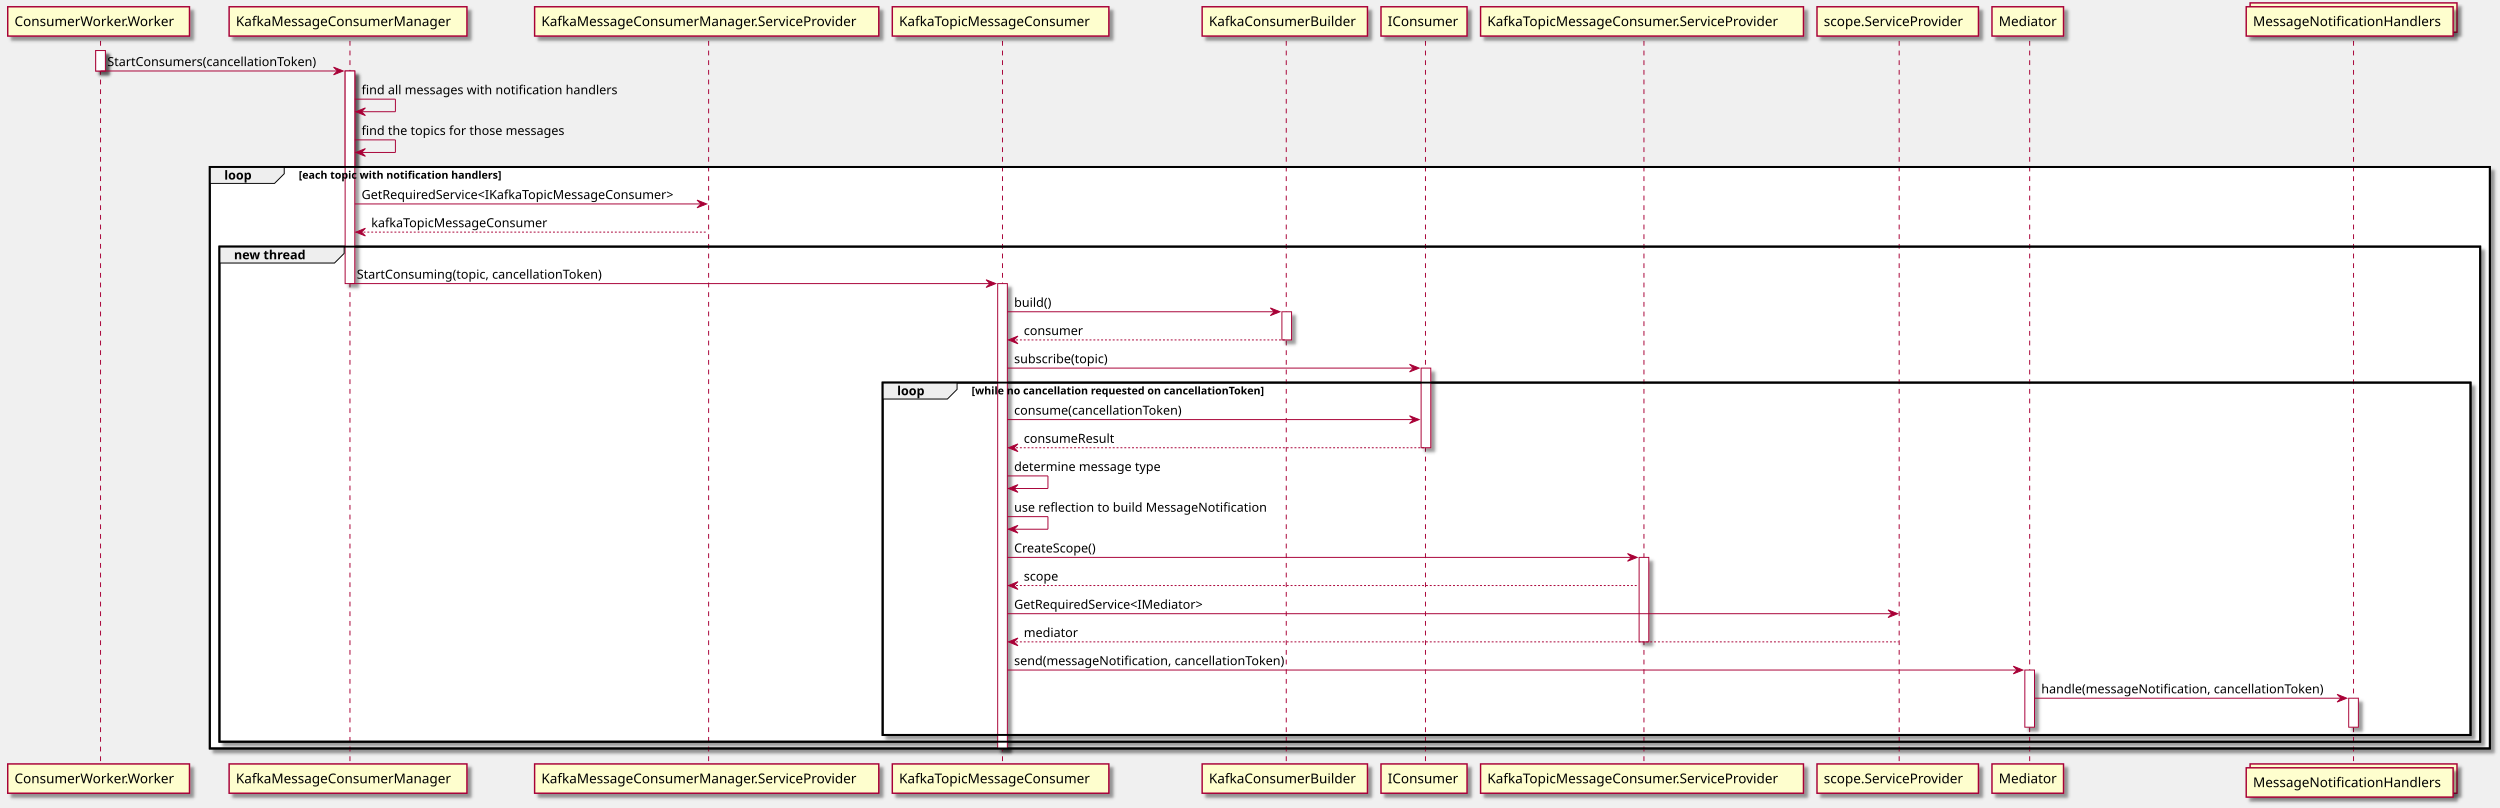
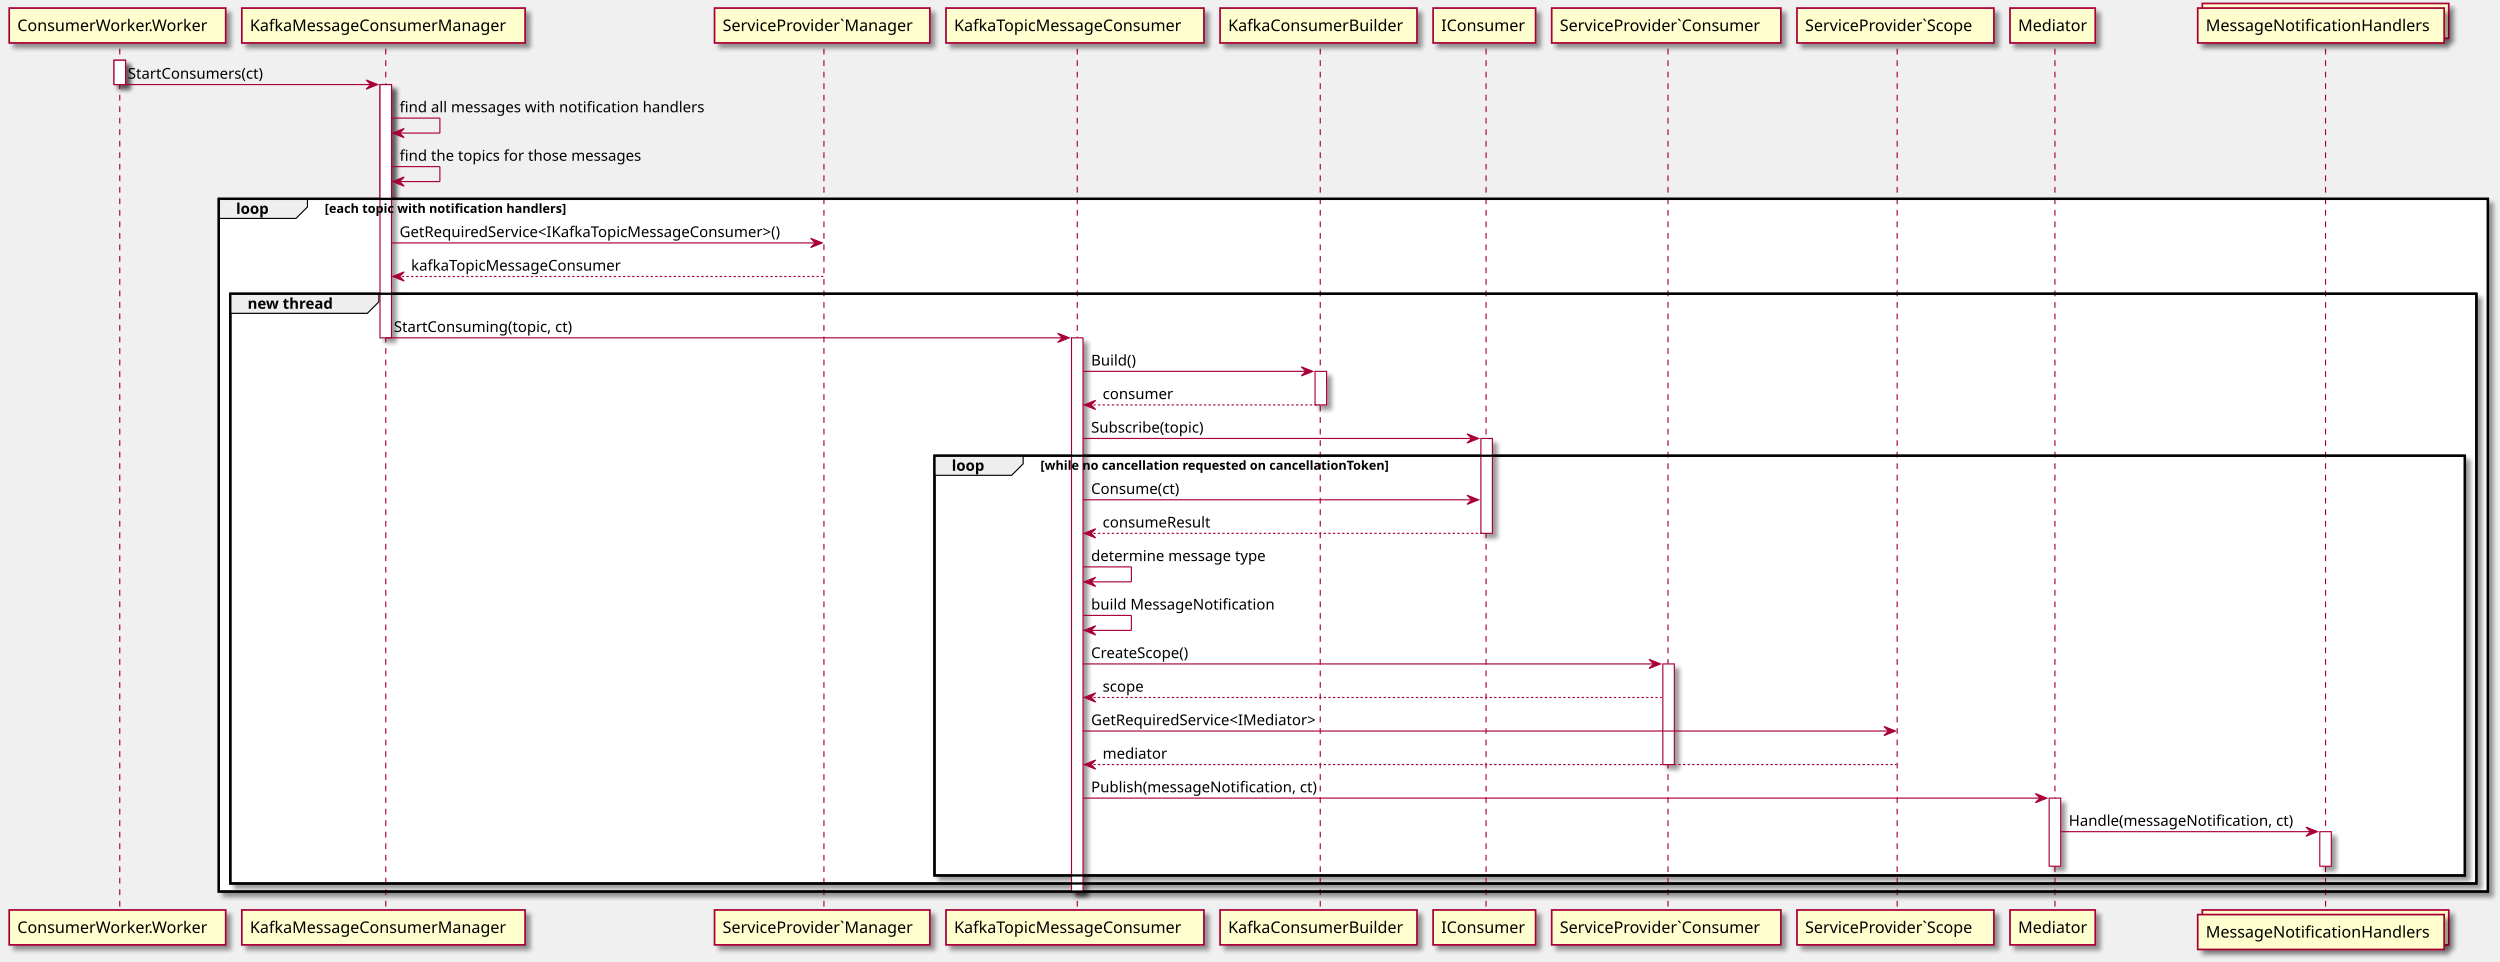
- <svg xmlns="http://www.w3.org/2000/svg" contentScriptType="application/ecmascript" contentStyleType="text/css" height="835px" preserveAspectRatio="none" style="width:2586px;height:835px;" version="1.1" viewBox="0 0 2586 835" width="2586px" zoomAndPan="magnify">
+ <svg xmlns="http://www.w3.org/2000/svg" contentScriptType="application/ecmascript" contentStyleType="text/css" height="835px" preserveAspectRatio="none" style="width:2171px;height:835px;" version="1.1" viewBox="0 0 2171 835" width="2171px" zoomAndPan="magnify">
  <defs>
-     <filter height="300%" id="f2mikwrx0mnmv" width="300%" x="-1" y="-1">
+     <filter height="300%" id="finw0yy8soyc" width="300%" x="-1" y="-1">
      <feGaussianBlur result="blurOut" stdDeviation="2.0" />
      <feColorMatrix in="blurOut" result="blurOut2" type="matrix" values="0 0 0 0 0 0 0 0 0 0 0 0 0 0 0 0 0 0 .4 0" />
      <feOffset dx="4.0" dy="4.0" in="blurOut2" result="blurOut3" />
      <feBlend in="SourceGraphic" in2="blurOut3" mode="normal" />
    </filter>
  </defs>
  <g>
-     <rect fill="#FFFFFF" filter="url(#f2mikwrx0mnmv)" height="21.133" style="stroke: #A80036; stroke-width: 1.0;" width="10" x="99" y="52.297" />
-     <rect fill="#FFFFFF" filter="url(#f2mikwrx0mnmv)" height="219.93" style="stroke: #A80036; stroke-width: 1.0;" width="10" x="357" y="73.43" />
-     <rect fill="#FFFFFF" filter="url(#f2mikwrx0mnmv)" height="480.859" style="stroke: #A80036; stroke-width: 1.0;" width="10" x="1032" y="293.359" />
-     <rect fill="#FFFFFF" filter="url(#f2mikwrx0mnmv)" height="29.133" style="stroke: #A80036; stroke-width: 1.0;" width="10" x="1326" y="322.492" />
-     <rect fill="#FFFFFF" filter="url(#f2mikwrx0mnmv)" height="82.398" style="stroke: #A80036; stroke-width: 1.0;" width="10" x="1470" y="380.758" />
-     <rect fill="#FFFFFF" filter="url(#f2mikwrx0mnmv)" height="87.398" style="stroke: #A80036; stroke-width: 1.0;" width="10" x="1695.5" y="576.555" />
-     <rect fill="#FFFFFF" filter="url(#f2mikwrx0mnmv)" height="59.133" style="stroke: #A80036; stroke-width: 1.0;" width="10" x="2094.5" y="693.086" />
-     <rect fill="#FFFFFF" filter="url(#f2mikwrx0mnmv)" height="30" style="stroke: #A80036; stroke-width: 1.0;" width="10" x="2429.5" y="722.219" />
-     <rect fill="#FFFFFF" filter="url(#f2mikwrx0mnmv)" height="601.523" style="stroke: #000000; stroke-width: 2.0;" width="2358.5" x="217" y="172.695" />
-     <rect fill="#FFFFFF" filter="url(#f2mikwrx0mnmv)" height="512.125" style="stroke: #000000; stroke-width: 2.0;" width="2338.5" x="227" y="255.094" />
-     <rect fill="#FFFFFF" filter="url(#f2mikwrx0mnmv)" height="364.461" style="stroke: #000000; stroke-width: 2.0;" width="1642.5" x="913" y="395.758" />
+     <rect fill="#FFFFFF" filter="url(#finw0yy8soyc)" height="21.133" style="stroke: #A80036; stroke-width: 1.0;" width="10" x="99" y="52.297" />
+     <rect fill="#FFFFFF" filter="url(#finw0yy8soyc)" height="219.93" style="stroke: #A80036; stroke-width: 1.0;" width="10" x="330" y="73.43" />
+     <rect fill="#FFFFFF" filter="url(#finw0yy8soyc)" height="480.859" style="stroke: #A80036; stroke-width: 1.0;" width="10" x="930.5" y="293.359" />
+     <rect fill="#FFFFFF" filter="url(#finw0yy8soyc)" height="29.133" style="stroke: #A80036; stroke-width: 1.0;" width="10" x="1142" y="322.492" />
+     <rect fill="#FFFFFF" filter="url(#finw0yy8soyc)" height="82.398" style="stroke: #A80036; stroke-width: 1.0;" width="10" x="1286" y="380.758" />
+     <rect fill="#FFFFFF" filter="url(#finw0yy8soyc)" height="87.398" style="stroke: #A80036; stroke-width: 1.0;" width="10" x="1444" y="576.555" />
+     <rect fill="#FFFFFF" filter="url(#finw0yy8soyc)" height="59.133" style="stroke: #A80036; stroke-width: 1.0;" width="10" x="1779.5" y="693.086" />
+     <rect fill="#FFFFFF" filter="url(#finw0yy8soyc)" height="30" style="stroke: #A80036; stroke-width: 1.0;" width="10" x="2014.5" y="722.219" />
+     <rect fill="#FFFFFF" filter="url(#finw0yy8soyc)" height="601.523" style="stroke: #000000; stroke-width: 2.0;" width="1970.5" x="190" y="172.695" />
+     <rect fill="#FFFFFF" filter="url(#finw0yy8soyc)" height="512.125" style="stroke: #000000; stroke-width: 2.0;" width="1950.5" x="200" y="255.094" />
+     <rect fill="#FFFFFF" filter="url(#finw0yy8soyc)" height="364.461" style="stroke: #000000; stroke-width: 2.0;" width="1329" x="811.5" y="395.758" />
    <line style="stroke: #A80036; stroke-width: 1.0; stroke-dasharray: 5.0,5.0;" x1="104" x2="104" y1="42.297" y2="791.219" />
-     <line style="stroke: #A80036; stroke-width: 1.0; stroke-dasharray: 5.0,5.0;" x1="362" x2="362" y1="42.297" y2="791.219" />
-     <line style="stroke: #A80036; stroke-width: 1.0; stroke-dasharray: 5.0,5.0;" x1="733" x2="733" y1="42.297" y2="791.219" />
-     <line style="stroke: #A80036; stroke-width: 1.0; stroke-dasharray: 5.0,5.0;" x1="1037" x2="1037" y1="42.297" y2="791.219" />
-     <line style="stroke: #A80036; stroke-width: 1.0; stroke-dasharray: 5.0,5.0;" x1="1330.5" x2="1330.5" y1="42.297" y2="791.219" />
-     <line style="stroke: #A80036; stroke-width: 1.0; stroke-dasharray: 5.0,5.0;" x1="1474.5" x2="1474.5" y1="42.297" y2="791.219" />
-     <line style="stroke: #A80036; stroke-width: 1.0; stroke-dasharray: 5.0,5.0;" x1="1700.5" x2="1700.5" y1="42.297" y2="791.219" />
-     <line style="stroke: #A80036; stroke-width: 1.0; stroke-dasharray: 5.0,5.0;" x1="1964.5" x2="1964.5" y1="42.297" y2="791.219" />
-     <line style="stroke: #A80036; stroke-width: 1.0; stroke-dasharray: 5.0,5.0;" x1="2099.5" x2="2099.5" y1="42.297" y2="791.219" />
-     <line style="stroke: #A80036; stroke-width: 1.0; stroke-dasharray: 5.0,5.0;" x1="2434.5" x2="2434.5" y1="42.297" y2="791.219" />
-     <rect fill="#FEFECE" filter="url(#f2mikwrx0mnmv)" height="30.297" style="stroke: #A80036; stroke-width: 1.5;" width="188" x="8" y="7" />
+     <line style="stroke: #A80036; stroke-width: 1.0; stroke-dasharray: 5.0,5.0;" x1="335" x2="335" y1="42.297" y2="791.219" />
+     <line style="stroke: #A80036; stroke-width: 1.0; stroke-dasharray: 5.0,5.0;" x1="715.5" x2="715.5" y1="42.297" y2="791.219" />
+     <line style="stroke: #A80036; stroke-width: 1.0; stroke-dasharray: 5.0,5.0;" x1="935.5" x2="935.5" y1="42.297" y2="791.219" />
+     <line style="stroke: #A80036; stroke-width: 1.0; stroke-dasharray: 5.0,5.0;" x1="1146.5" x2="1146.5" y1="42.297" y2="791.219" />
+     <line style="stroke: #A80036; stroke-width: 1.0; stroke-dasharray: 5.0,5.0;" x1="1290.5" x2="1290.5" y1="42.297" y2="791.219" />
+     <line style="stroke: #A80036; stroke-width: 1.0; stroke-dasharray: 5.0,5.0;" x1="1448.5" x2="1448.5" y1="42.297" y2="791.219" />
+     <line style="stroke: #A80036; stroke-width: 1.0; stroke-dasharray: 5.0,5.0;" x1="1647.5" x2="1647.5" y1="42.297" y2="791.219" />
+     <line style="stroke: #A80036; stroke-width: 1.0; stroke-dasharray: 5.0,5.0;" x1="1784.5" x2="1784.5" y1="42.297" y2="791.219" />
+     <line style="stroke: #A80036; stroke-width: 1.0; stroke-dasharray: 5.0,5.0;" x1="2019.5" x2="2019.5" y1="42.297" y2="791.219" />
+     <rect fill="#FEFECE" filter="url(#finw0yy8soyc)" height="30.297" style="stroke: #A80036; stroke-width: 1.5;" width="188" x="8" y="7" />
    <text fill="#000000" font-family="sans-serif" font-size="14" lengthAdjust="spacingAndGlyphs" textLength="174" x="15" y="26.995">ConsumerWorker.Worker</text>
-     <rect fill="#FEFECE" filter="url(#f2mikwrx0mnmv)" height="30.297" style="stroke: #A80036; stroke-width: 1.5;" width="188" x="8" y="790.219" />
+     <rect fill="#FEFECE" filter="url(#finw0yy8soyc)" height="30.297" style="stroke: #A80036; stroke-width: 1.5;" width="188" x="8" y="790.219" />
    <text fill="#000000" font-family="sans-serif" font-size="14" lengthAdjust="spacingAndGlyphs" textLength="174" x="15" y="810.214">ConsumerWorker.Worker</text>
-     <rect fill="#FEFECE" filter="url(#f2mikwrx0mnmv)" height="30.297" style="stroke: #A80036; stroke-width: 1.5;" width="246" x="237" y="7" />
-     <text fill="#000000" font-family="sans-serif" font-size="14" lengthAdjust="spacingAndGlyphs" textLength="232" x="244" y="26.995">KafkaMessageConsumerManager</text>
-     <rect fill="#FEFECE" filter="url(#f2mikwrx0mnmv)" height="30.297" style="stroke: #A80036; stroke-width: 1.5;" width="246" x="237" y="790.219" />
-     <text fill="#000000" font-family="sans-serif" font-size="14" lengthAdjust="spacingAndGlyphs" textLength="232" x="244" y="810.214">KafkaMessageConsumerManager</text>
-     <rect fill="#FEFECE" filter="url(#f2mikwrx0mnmv)" height="30.297" style="stroke: #A80036; stroke-width: 1.5;" width="356" x="553" y="7" />
-     <text fill="#000000" font-family="sans-serif" font-size="14" lengthAdjust="spacingAndGlyphs" textLength="342" x="560" y="26.995">KafkaMessageConsumerManager.ServiceProvider</text>
-     <rect fill="#FEFECE" filter="url(#f2mikwrx0mnmv)" height="30.297" style="stroke: #A80036; stroke-width: 1.5;" width="356" x="553" y="790.219" />
-     <text fill="#000000" font-family="sans-serif" font-size="14" lengthAdjust="spacingAndGlyphs" textLength="342" x="560" y="810.214">KafkaMessageConsumerManager.ServiceProvider</text>
-     <rect fill="#FEFECE" filter="url(#f2mikwrx0mnmv)" height="30.297" style="stroke: #A80036; stroke-width: 1.5;" width="224" x="923" y="7" />
-     <text fill="#000000" font-family="sans-serif" font-size="14" lengthAdjust="spacingAndGlyphs" textLength="210" x="930" y="26.995">KafkaTopicMessageConsumer</text>
-     <rect fill="#FEFECE" filter="url(#f2mikwrx0mnmv)" height="30.297" style="stroke: #A80036; stroke-width: 1.5;" width="224" x="923" y="790.219" />
-     <text fill="#000000" font-family="sans-serif" font-size="14" lengthAdjust="spacingAndGlyphs" textLength="210" x="930" y="810.214">KafkaTopicMessageConsumer</text>
-     <rect fill="#FEFECE" filter="url(#f2mikwrx0mnmv)" height="30.297" style="stroke: #A80036; stroke-width: 1.5;" width="171" x="1243.5" y="7" />
-     <text fill="#000000" font-family="sans-serif" font-size="14" lengthAdjust="spacingAndGlyphs" textLength="157" x="1250.5" y="26.995">KafkaConsumerBuilder</text>
-     <rect fill="#FEFECE" filter="url(#f2mikwrx0mnmv)" height="30.297" style="stroke: #A80036; stroke-width: 1.5;" width="171" x="1243.5" y="790.219" />
-     <text fill="#000000" font-family="sans-serif" font-size="14" lengthAdjust="spacingAndGlyphs" textLength="157" x="1250.5" y="810.214">KafkaConsumerBuilder</text>
-     <rect fill="#FEFECE" filter="url(#f2mikwrx0mnmv)" height="30.297" style="stroke: #A80036; stroke-width: 1.5;" width="89" x="1428.5" y="7" />
-     <text fill="#000000" font-family="sans-serif" font-size="14" lengthAdjust="spacingAndGlyphs" textLength="75" x="1435.5" y="26.995">IConsumer</text>
-     <rect fill="#FEFECE" filter="url(#f2mikwrx0mnmv)" height="30.297" style="stroke: #A80036; stroke-width: 1.5;" width="89" x="1428.5" y="790.219" />
-     <text fill="#000000" font-family="sans-serif" font-size="14" lengthAdjust="spacingAndGlyphs" textLength="75" x="1435.5" y="810.214">IConsumer</text>
-     <rect fill="#FEFECE" filter="url(#f2mikwrx0mnmv)" height="30.297" style="stroke: #A80036; stroke-width: 1.5;" width="334" x="1531.5" y="7" />
-     <text fill="#000000" font-family="sans-serif" font-size="14" lengthAdjust="spacingAndGlyphs" textLength="320" x="1538.5" y="26.995">KafkaTopicMessageConsumer.ServiceProvider</text>
-     <rect fill="#FEFECE" filter="url(#f2mikwrx0mnmv)" height="30.297" style="stroke: #A80036; stroke-width: 1.5;" width="334" x="1531.5" y="790.219" />
-     <text fill="#000000" font-family="sans-serif" font-size="14" lengthAdjust="spacingAndGlyphs" textLength="320" x="1538.5" y="810.214">KafkaTopicMessageConsumer.ServiceProvider</text>
-     <rect fill="#FEFECE" filter="url(#f2mikwrx0mnmv)" height="30.297" style="stroke: #A80036; stroke-width: 1.5;" width="167" x="1879.5" y="7" />
-     <text fill="#000000" font-family="sans-serif" font-size="14" lengthAdjust="spacingAndGlyphs" textLength="153" x="1886.5" y="26.995">scope.ServiceProvider</text>
-     <rect fill="#FEFECE" filter="url(#f2mikwrx0mnmv)" height="30.297" style="stroke: #A80036; stroke-width: 1.5;" width="167" x="1879.5" y="790.219" />
-     <text fill="#000000" font-family="sans-serif" font-size="14" lengthAdjust="spacingAndGlyphs" textLength="153" x="1886.5" y="810.214">scope.ServiceProvider</text>
-     <rect fill="#FEFECE" filter="url(#f2mikwrx0mnmv)" height="30.297" style="stroke: #A80036; stroke-width: 1.5;" width="74" x="2060.5" y="7" />
-     <text fill="#000000" font-family="sans-serif" font-size="14" lengthAdjust="spacingAndGlyphs" textLength="60" x="2067.5" y="26.995">Mediator</text>
-     <rect fill="#FEFECE" filter="url(#f2mikwrx0mnmv)" height="30.297" style="stroke: #A80036; stroke-width: 1.5;" width="74" x="2060.5" y="790.219" />
-     <text fill="#000000" font-family="sans-serif" font-size="14" lengthAdjust="spacingAndGlyphs" textLength="60" x="2067.5" y="810.214">Mediator</text>
-     <rect fill="#FEFECE" filter="url(#f2mikwrx0mnmv)" height="30.297" style="stroke: #A80036; stroke-width: 1.5;" width="214" x="2327.5" y="3" />
-     <rect fill="#FEFECE" filter="url(#f2mikwrx0mnmv)" height="30.297" style="stroke: #A80036; stroke-width: 1.5;" width="214" x="2323.5" y="7" />
-     <text fill="#000000" font-family="sans-serif" font-size="14" lengthAdjust="spacingAndGlyphs" textLength="200" x="2330.5" y="26.995">MessageNotificationHandlers</text>
-     <rect fill="#FEFECE" filter="url(#f2mikwrx0mnmv)" height="30.297" style="stroke: #A80036; stroke-width: 1.5;" width="214" x="2327.5" y="790.219" />
-     <rect fill="#FEFECE" filter="url(#f2mikwrx0mnmv)" height="30.297" style="stroke: #A80036; stroke-width: 1.5;" width="214" x="2323.5" y="794.219" />
-     <text fill="#000000" font-family="sans-serif" font-size="14" lengthAdjust="spacingAndGlyphs" textLength="200" x="2330.5" y="814.214">MessageNotificationHandlers</text>
-     <rect fill="#FFFFFF" filter="url(#f2mikwrx0mnmv)" height="21.133" style="stroke: #A80036; stroke-width: 1.0;" width="10" x="99" y="52.297" />
-     <rect fill="#FFFFFF" filter="url(#f2mikwrx0mnmv)" height="219.93" style="stroke: #A80036; stroke-width: 1.0;" width="10" x="357" y="73.43" />
-     <rect fill="#FFFFFF" filter="url(#f2mikwrx0mnmv)" height="480.859" style="stroke: #A80036; stroke-width: 1.0;" width="10" x="1032" y="293.359" />
-     <rect fill="#FFFFFF" filter="url(#f2mikwrx0mnmv)" height="29.133" style="stroke: #A80036; stroke-width: 1.0;" width="10" x="1326" y="322.492" />
-     <rect fill="#FFFFFF" filter="url(#f2mikwrx0mnmv)" height="82.398" style="stroke: #A80036; stroke-width: 1.0;" width="10" x="1470" y="380.758" />
-     <rect fill="#FFFFFF" filter="url(#f2mikwrx0mnmv)" height="87.398" style="stroke: #A80036; stroke-width: 1.0;" width="10" x="1695.5" y="576.555" />
-     <rect fill="#FFFFFF" filter="url(#f2mikwrx0mnmv)" height="59.133" style="stroke: #A80036; stroke-width: 1.0;" width="10" x="2094.5" y="693.086" />
-     <rect fill="#FFFFFF" filter="url(#f2mikwrx0mnmv)" height="30" style="stroke: #A80036; stroke-width: 1.0;" width="10" x="2429.5" y="722.219" />
-     <polygon fill="#A80036" points="345,69.43,355,73.43,345,77.43,349,73.43" style="stroke: #A80036; stroke-width: 1.0;" />
-     <line style="stroke: #A80036; stroke-width: 1.0;" x1="104" x2="351" y1="73.43" y2="73.43" />
-     <text fill="#000000" font-family="sans-serif" font-size="13" lengthAdjust="spacingAndGlyphs" textLength="229" x="111" y="68.364">StartConsumers(cancellationToken)</text>
-     <line style="stroke: #A80036; stroke-width: 1.0;" x1="367" x2="409" y1="102.562" y2="102.562" />
-     <line style="stroke: #A80036; stroke-width: 1.0;" x1="409" x2="409" y1="102.562" y2="115.562" />
-     <line style="stroke: #A80036; stroke-width: 1.0;" x1="368" x2="409" y1="115.562" y2="115.562" />
-     <polygon fill="#A80036" points="378,111.562,368,115.562,378,119.562,374,115.562" style="stroke: #A80036; stroke-width: 1.0;" />
-     <text fill="#000000" font-family="sans-serif" font-size="13" lengthAdjust="spacingAndGlyphs" textLength="273" x="374" y="97.497">find all messages with notification handlers</text>
-     <line style="stroke: #A80036; stroke-width: 1.0;" x1="367" x2="409" y1="144.695" y2="144.695" />
-     <line style="stroke: #A80036; stroke-width: 1.0;" x1="409" x2="409" y1="144.695" y2="157.695" />
-     <line style="stroke: #A80036; stroke-width: 1.0;" x1="368" x2="409" y1="157.695" y2="157.695" />
-     <polygon fill="#A80036" points="378,153.695,368,157.695,378,161.695,374,157.695" style="stroke: #A80036; stroke-width: 1.0;" />
-     <text fill="#000000" font-family="sans-serif" font-size="13" lengthAdjust="spacingAndGlyphs" textLength="221" x="374" y="139.629">find the topics for those messages</text>
-     <path d="M217,172.695 L294,172.695 L294,179.695 L284,189.695 L217,189.695 L217,172.695 " fill="#EEEEEE" style="stroke: #000000; stroke-width: 1.0;" />
-     <rect fill="none" height="601.523" style="stroke: #000000; stroke-width: 2.0;" width="2358.5" x="217" y="172.695" />
-     <text fill="#000000" font-family="sans-serif" font-size="13" font-weight="bold" lengthAdjust="spacingAndGlyphs" textLength="32" x="232" y="185.762">loop</text>
-     <text fill="#000000" font-family="sans-serif" font-size="11" font-weight="bold" lengthAdjust="spacingAndGlyphs" textLength="247" x="309" y="184.906">[each topic with notification handlers]</text>
-     <polygon fill="#A80036" points="721,206.961,731,210.961,721,214.961,725,210.961" style="stroke: #A80036; stroke-width: 1.0;" />
-     <line style="stroke: #A80036; stroke-width: 1.0;" x1="367" x2="727" y1="210.961" y2="210.961" />
-     <text fill="#000000" font-family="sans-serif" font-size="13" lengthAdjust="spacingAndGlyphs" textLength="342" x="374" y="205.895">GetRequiredService&lt;IKafkaTopicMessageConsumer&gt;</text>
-     <polygon fill="#A80036" points="378,236.094,368,240.094,378,244.094,374,240.094" style="stroke: #A80036; stroke-width: 1.0;" />
-     <line style="stroke: #A80036; stroke-width: 1.0; stroke-dasharray: 2.0,2.0;" x1="372" x2="732" y1="240.094" y2="240.094" />
-     <text fill="#000000" font-family="sans-serif" font-size="13" lengthAdjust="spacingAndGlyphs" textLength="190" x="384" y="235.028">kafkaTopicMessageConsumer</text>
-     <path d="M227,255.094 L356,255.094 L356,262.094 L346,272.094 L227,272.094 L227,255.094 " fill="#EEEEEE" style="stroke: #000000; stroke-width: 1.0;" />
-     <rect fill="none" height="512.125" style="stroke: #000000; stroke-width: 2.0;" width="2338.5" x="227" y="255.094" />
-     <text fill="#000000" font-family="sans-serif" font-size="13" font-weight="bold" lengthAdjust="spacingAndGlyphs" textLength="84" x="242" y="268.161">new thread</text>
-     <polygon fill="#A80036" points="1020,289.359,1030,293.359,1020,297.359,1024,293.359" style="stroke: #A80036; stroke-width: 1.0;" />
-     <line style="stroke: #A80036; stroke-width: 1.0;" x1="362" x2="1026" y1="293.359" y2="293.359" />
-     <text fill="#000000" font-family="sans-serif" font-size="13" lengthAdjust="spacingAndGlyphs" textLength="267" x="369" y="288.293">StartConsuming(topic, cancellationToken)</text>
-     <polygon fill="#A80036" points="1314,318.492,1324,322.492,1314,326.492,1318,322.492" style="stroke: #A80036; stroke-width: 1.0;" />
-     <line style="stroke: #A80036; stroke-width: 1.0;" x1="1042" x2="1320" y1="322.492" y2="322.492" />
-     <text fill="#000000" font-family="sans-serif" font-size="13" lengthAdjust="spacingAndGlyphs" textLength="40" x="1049" y="317.426">build()</text>
-     <polygon fill="#A80036" points="1053,347.625,1043,351.625,1053,355.625,1049,351.625" style="stroke: #A80036; stroke-width: 1.0;" />
-     <line style="stroke: #A80036; stroke-width: 1.0; stroke-dasharray: 2.0,2.0;" x1="1047" x2="1330" y1="351.625" y2="351.625" />
-     <text fill="#000000" font-family="sans-serif" font-size="13" lengthAdjust="spacingAndGlyphs" textLength="64" x="1059" y="346.559">consumer</text>
-     <polygon fill="#A80036" points="1458,376.758,1468,380.758,1458,384.758,1462,380.758" style="stroke: #A80036; stroke-width: 1.0;" />
-     <line style="stroke: #A80036; stroke-width: 1.0;" x1="1042" x2="1464" y1="380.758" y2="380.758" />
-     <text fill="#000000" font-family="sans-serif" font-size="13" lengthAdjust="spacingAndGlyphs" textLength="102" x="1049" y="375.692">subscribe(topic)</text>
-     <path d="M913,395.758 L990,395.758 L990,402.758 L980,412.758 L913,412.758 L913,395.758 " fill="#EEEEEE" style="stroke: #000000; stroke-width: 1.0;" />
-     <rect fill="none" height="364.461" style="stroke: #000000; stroke-width: 2.0;" width="1642.5" x="913" y="395.758" />
-     <text fill="#000000" font-family="sans-serif" font-size="13" font-weight="bold" lengthAdjust="spacingAndGlyphs" textLength="32" x="928" y="408.825">loop</text>
-     <text fill="#000000" font-family="sans-serif" font-size="11" font-weight="bold" lengthAdjust="spacingAndGlyphs" textLength="359" x="1005" y="407.968">[while no cancellation requested on cancellationToken]</text>
-     <polygon fill="#A80036" points="1458,430.023,1468,434.023,1458,438.023,1462,434.023" style="stroke: #A80036; stroke-width: 1.0;" />
-     <line style="stroke: #A80036; stroke-width: 1.0;" x1="1042" x2="1464" y1="434.023" y2="434.023" />
-     <text fill="#000000" font-family="sans-serif" font-size="13" lengthAdjust="spacingAndGlyphs" textLength="183" x="1049" y="428.957">consume(cancellationToken)</text>
-     <polygon fill="#A80036" points="1053,459.156,1043,463.156,1053,467.156,1049,463.156" style="stroke: #A80036; stroke-width: 1.0;" />
-     <line style="stroke: #A80036; stroke-width: 1.0; stroke-dasharray: 2.0,2.0;" x1="1047" x2="1474" y1="463.156" y2="463.156" />
-     <text fill="#000000" font-family="sans-serif" font-size="13" lengthAdjust="spacingAndGlyphs" textLength="98" x="1059" y="458.09">consumeResult</text>
-     <line style="stroke: #A80036; stroke-width: 1.0;" x1="1042" x2="1084" y1="492.289" y2="492.289" />
-     <line style="stroke: #A80036; stroke-width: 1.0;" x1="1084" x2="1084" y1="492.289" y2="505.289" />
-     <line style="stroke: #A80036; stroke-width: 1.0;" x1="1043" x2="1084" y1="505.289" y2="505.289" />
-     <polygon fill="#A80036" points="1053,501.289,1043,505.289,1053,509.289,1049,505.289" style="stroke: #A80036; stroke-width: 1.0;" />
-     <text fill="#000000" font-family="sans-serif" font-size="13" lengthAdjust="spacingAndGlyphs" textLength="161" x="1049" y="487.223">determine message type</text>
-     <line style="stroke: #A80036; stroke-width: 1.0;" x1="1042" x2="1084" y1="534.422" y2="534.422" />
-     <line style="stroke: #A80036; stroke-width: 1.0;" x1="1084" x2="1084" y1="534.422" y2="547.422" />
-     <line style="stroke: #A80036; stroke-width: 1.0;" x1="1043" x2="1084" y1="547.422" y2="547.422" />
-     <polygon fill="#A80036" points="1053,543.422,1043,547.422,1053,551.422,1049,547.422" style="stroke: #A80036; stroke-width: 1.0;" />
-     <text fill="#000000" font-family="sans-serif" font-size="13" lengthAdjust="spacingAndGlyphs" textLength="270" x="1049" y="529.356">use reflection to build MessageNotification</text>
-     <polygon fill="#A80036" points="1683.5,572.555,1693.5,576.555,1683.5,580.555,1687.5,576.555" style="stroke: #A80036; stroke-width: 1.0;" />
-     <line style="stroke: #A80036; stroke-width: 1.0;" x1="1042" x2="1689.5" y1="576.555" y2="576.555" />
-     <text fill="#000000" font-family="sans-serif" font-size="13" lengthAdjust="spacingAndGlyphs" textLength="93" x="1049" y="571.489">CreateScope()</text>
-     <polygon fill="#A80036" points="1053,601.688,1043,605.688,1053,609.688,1049,605.688" style="stroke: #A80036; stroke-width: 1.0;" />
-     <line style="stroke: #A80036; stroke-width: 1.0; stroke-dasharray: 2.0,2.0;" x1="1047" x2="1694.5" y1="605.688" y2="605.688" />
-     <text fill="#000000" font-family="sans-serif" font-size="13" lengthAdjust="spacingAndGlyphs" textLength="38" x="1059" y="600.622">scope</text>
-     <polygon fill="#A80036" points="1953,630.82,1963,634.82,1953,638.82,1957,634.82" style="stroke: #A80036; stroke-width: 1.0;" />
-     <line style="stroke: #A80036; stroke-width: 1.0;" x1="1042" x2="1959" y1="634.82" y2="634.82" />
-     <text fill="#000000" font-family="sans-serif" font-size="13" lengthAdjust="spacingAndGlyphs" textLength="207" x="1049" y="629.754">GetRequiredService&lt;IMediator&gt;</text>
-     <polygon fill="#A80036" points="1053,659.953,1043,663.953,1053,667.953,1049,663.953" style="stroke: #A80036; stroke-width: 1.0;" />
-     <line style="stroke: #A80036; stroke-width: 1.0; stroke-dasharray: 2.0,2.0;" x1="1047" x2="1964" y1="663.953" y2="663.953" />
-     <text fill="#000000" font-family="sans-serif" font-size="13" lengthAdjust="spacingAndGlyphs" textLength="58" x="1059" y="658.887">mediator</text>
-     <polygon fill="#A80036" points="2082.5,689.086,2092.5,693.086,2082.5,697.086,2086.5,693.086" style="stroke: #A80036; stroke-width: 1.0;" />
-     <line style="stroke: #A80036; stroke-width: 1.0;" x1="1042" x2="2088.5" y1="693.086" y2="693.086" />
-     <text fill="#000000" font-family="sans-serif" font-size="13" lengthAdjust="spacingAndGlyphs" textLength="294" x="1049" y="688.02">send(messageNotification, cancellationToken)</text>
-     <polygon fill="#A80036" points="2417.5,718.219,2427.5,722.219,2417.5,726.219,2421.5,722.219" style="stroke: #A80036; stroke-width: 1.0;" />
-     <line style="stroke: #A80036; stroke-width: 1.0;" x1="2104.5" x2="2423.5" y1="722.219" y2="722.219" />
-     <text fill="#000000" font-family="sans-serif" font-size="13" lengthAdjust="spacingAndGlyphs" textLength="306" x="2111.5" y="717.153">handle(messageNotification, cancellationToken)</text>
+     <rect fill="#FEFECE" filter="url(#finw0yy8soyc)" height="30.297" style="stroke: #A80036; stroke-width: 1.5;" width="246" x="210" y="7" />
+     <text fill="#000000" font-family="sans-serif" font-size="14" lengthAdjust="spacingAndGlyphs" textLength="232" x="217" y="26.995">KafkaMessageConsumerManager</text>
+     <rect fill="#FEFECE" filter="url(#finw0yy8soyc)" height="30.297" style="stroke: #A80036; stroke-width: 1.5;" width="246" x="210" y="790.219" />
+     <text fill="#000000" font-family="sans-serif" font-size="14" lengthAdjust="spacingAndGlyphs" textLength="232" x="217" y="810.214">KafkaMessageConsumerManager</text>
+     <rect fill="#FEFECE" filter="url(#finw0yy8soyc)" height="30.297" style="stroke: #A80036; stroke-width: 1.5;" width="187" x="620.5" y="7" />
+     <text fill="#000000" font-family="sans-serif" font-size="14" lengthAdjust="spacingAndGlyphs" textLength="173" x="627.5" y="26.995">ServiceProvider`Manager</text>
+     <rect fill="#FEFECE" filter="url(#finw0yy8soyc)" height="30.297" style="stroke: #A80036; stroke-width: 1.5;" width="187" x="620.5" y="790.219" />
+     <text fill="#000000" font-family="sans-serif" font-size="14" lengthAdjust="spacingAndGlyphs" textLength="173" x="627.5" y="810.214">ServiceProvider`Manager</text>
+     <rect fill="#FEFECE" filter="url(#finw0yy8soyc)" height="30.297" style="stroke: #A80036; stroke-width: 1.5;" width="224" x="821.5" y="7" />
+     <text fill="#000000" font-family="sans-serif" font-size="14" lengthAdjust="spacingAndGlyphs" textLength="210" x="828.5" y="26.995">KafkaTopicMessageConsumer</text>
+     <rect fill="#FEFECE" filter="url(#finw0yy8soyc)" height="30.297" style="stroke: #A80036; stroke-width: 1.5;" width="224" x="821.5" y="790.219" />
+     <text fill="#000000" font-family="sans-serif" font-size="14" lengthAdjust="spacingAndGlyphs" textLength="210" x="828.5" y="810.214">KafkaTopicMessageConsumer</text>
+     <rect fill="#FEFECE" filter="url(#finw0yy8soyc)" height="30.297" style="stroke: #A80036; stroke-width: 1.5;" width="171" x="1059.5" y="7" />
+     <text fill="#000000" font-family="sans-serif" font-size="14" lengthAdjust="spacingAndGlyphs" textLength="157" x="1066.5" y="26.995">KafkaConsumerBuilder</text>
+     <rect fill="#FEFECE" filter="url(#finw0yy8soyc)" height="30.297" style="stroke: #A80036; stroke-width: 1.5;" width="171" x="1059.5" y="790.219" />
+     <text fill="#000000" font-family="sans-serif" font-size="14" lengthAdjust="spacingAndGlyphs" textLength="157" x="1066.5" y="810.214">KafkaConsumerBuilder</text>
+     <rect fill="#FEFECE" filter="url(#finw0yy8soyc)" height="30.297" style="stroke: #A80036; stroke-width: 1.5;" width="89" x="1244.5" y="7" />
+     <text fill="#000000" font-family="sans-serif" font-size="14" lengthAdjust="spacingAndGlyphs" textLength="75" x="1251.5" y="26.995">IConsumer</text>
+     <rect fill="#FEFECE" filter="url(#finw0yy8soyc)" height="30.297" style="stroke: #A80036; stroke-width: 1.5;" width="89" x="1244.5" y="790.219" />
+     <text fill="#000000" font-family="sans-serif" font-size="14" lengthAdjust="spacingAndGlyphs" textLength="75" x="1251.5" y="810.214">IConsumer</text>
+     <rect fill="#FEFECE" filter="url(#finw0yy8soyc)" height="30.297" style="stroke: #A80036; stroke-width: 1.5;" width="199" x="1347.5" y="7" />
+     <text fill="#000000" font-family="sans-serif" font-size="14" lengthAdjust="spacingAndGlyphs" textLength="185" x="1354.5" y="26.995">ServiceProvider`Consumer</text>
+     <rect fill="#FEFECE" filter="url(#finw0yy8soyc)" height="30.297" style="stroke: #A80036; stroke-width: 1.5;" width="199" x="1347.5" y="790.219" />
+     <text fill="#000000" font-family="sans-serif" font-size="14" lengthAdjust="spacingAndGlyphs" textLength="185" x="1354.5" y="810.214">ServiceProvider`Consumer</text>
+     <rect fill="#FEFECE" filter="url(#finw0yy8soyc)" height="30.297" style="stroke: #A80036; stroke-width: 1.5;" width="171" x="1560.5" y="7" />
+     <text fill="#000000" font-family="sans-serif" font-size="14" lengthAdjust="spacingAndGlyphs" textLength="157" x="1567.5" y="26.995">ServiceProvider`Scope</text>
+     <rect fill="#FEFECE" filter="url(#finw0yy8soyc)" height="30.297" style="stroke: #A80036; stroke-width: 1.5;" width="171" x="1560.5" y="790.219" />
+     <text fill="#000000" font-family="sans-serif" font-size="14" lengthAdjust="spacingAndGlyphs" textLength="157" x="1567.5" y="810.214">ServiceProvider`Scope</text>
+     <rect fill="#FEFECE" filter="url(#finw0yy8soyc)" height="30.297" style="stroke: #A80036; stroke-width: 1.5;" width="74" x="1745.5" y="7" />
+     <text fill="#000000" font-family="sans-serif" font-size="14" lengthAdjust="spacingAndGlyphs" textLength="60" x="1752.5" y="26.995">Mediator</text>
+     <rect fill="#FEFECE" filter="url(#finw0yy8soyc)" height="30.297" style="stroke: #A80036; stroke-width: 1.5;" width="74" x="1745.5" y="790.219" />
+     <text fill="#000000" font-family="sans-serif" font-size="14" lengthAdjust="spacingAndGlyphs" textLength="60" x="1752.5" y="810.214">Mediator</text>
+     <rect fill="#FEFECE" filter="url(#finw0yy8soyc)" height="30.297" style="stroke: #A80036; stroke-width: 1.5;" width="214" x="1912.5" y="3" />
+     <rect fill="#FEFECE" filter="url(#finw0yy8soyc)" height="30.297" style="stroke: #A80036; stroke-width: 1.5;" width="214" x="1908.5" y="7" />
+     <text fill="#000000" font-family="sans-serif" font-size="14" lengthAdjust="spacingAndGlyphs" textLength="200" x="1915.5" y="26.995">MessageNotificationHandlers</text>
+     <rect fill="#FEFECE" filter="url(#finw0yy8soyc)" height="30.297" style="stroke: #A80036; stroke-width: 1.5;" width="214" x="1912.5" y="790.219" />
+     <rect fill="#FEFECE" filter="url(#finw0yy8soyc)" height="30.297" style="stroke: #A80036; stroke-width: 1.5;" width="214" x="1908.5" y="794.219" />
+     <text fill="#000000" font-family="sans-serif" font-size="14" lengthAdjust="spacingAndGlyphs" textLength="200" x="1915.5" y="814.214">MessageNotificationHandlers</text>
+     <rect fill="#FFFFFF" filter="url(#finw0yy8soyc)" height="21.133" style="stroke: #A80036; stroke-width: 1.0;" width="10" x="99" y="52.297" />
+     <rect fill="#FFFFFF" filter="url(#finw0yy8soyc)" height="219.93" style="stroke: #A80036; stroke-width: 1.0;" width="10" x="330" y="73.43" />
+     <rect fill="#FFFFFF" filter="url(#finw0yy8soyc)" height="480.859" style="stroke: #A80036; stroke-width: 1.0;" width="10" x="930.5" y="293.359" />
+     <rect fill="#FFFFFF" filter="url(#finw0yy8soyc)" height="29.133" style="stroke: #A80036; stroke-width: 1.0;" width="10" x="1142" y="322.492" />
+     <rect fill="#FFFFFF" filter="url(#finw0yy8soyc)" height="82.398" style="stroke: #A80036; stroke-width: 1.0;" width="10" x="1286" y="380.758" />
+     <rect fill="#FFFFFF" filter="url(#finw0yy8soyc)" height="87.398" style="stroke: #A80036; stroke-width: 1.0;" width="10" x="1444" y="576.555" />
+     <rect fill="#FFFFFF" filter="url(#finw0yy8soyc)" height="59.133" style="stroke: #A80036; stroke-width: 1.0;" width="10" x="1779.5" y="693.086" />
+     <rect fill="#FFFFFF" filter="url(#finw0yy8soyc)" height="30" style="stroke: #A80036; stroke-width: 1.0;" width="10" x="2014.5" y="722.219" />
+     <polygon fill="#A80036" points="318,69.43,328,73.43,318,77.43,322,73.43" style="stroke: #A80036; stroke-width: 1.0;" />
+     <line style="stroke: #A80036; stroke-width: 1.0;" x1="104" x2="324" y1="73.43" y2="73.43" />
+     <text fill="#000000" font-family="sans-serif" font-size="13" lengthAdjust="spacingAndGlyphs" textLength="127" x="111" y="68.364">StartConsumers(ct)</text>
+     <line style="stroke: #A80036; stroke-width: 1.0;" x1="340" x2="382" y1="102.562" y2="102.562" />
+     <line style="stroke: #A80036; stroke-width: 1.0;" x1="382" x2="382" y1="102.562" y2="115.562" />
+     <line style="stroke: #A80036; stroke-width: 1.0;" x1="341" x2="382" y1="115.562" y2="115.562" />
+     <polygon fill="#A80036" points="351,111.562,341,115.562,351,119.562,347,115.562" style="stroke: #A80036; stroke-width: 1.0;" />
+     <text fill="#000000" font-family="sans-serif" font-size="13" lengthAdjust="spacingAndGlyphs" textLength="273" x="347" y="97.497">find all messages with notification handlers</text>
+     <line style="stroke: #A80036; stroke-width: 1.0;" x1="340" x2="382" y1="144.695" y2="144.695" />
+     <line style="stroke: #A80036; stroke-width: 1.0;" x1="382" x2="382" y1="144.695" y2="157.695" />
+     <line style="stroke: #A80036; stroke-width: 1.0;" x1="341" x2="382" y1="157.695" y2="157.695" />
+     <polygon fill="#A80036" points="351,153.695,341,157.695,351,161.695,347,157.695" style="stroke: #A80036; stroke-width: 1.0;" />
+     <text fill="#000000" font-family="sans-serif" font-size="13" lengthAdjust="spacingAndGlyphs" textLength="221" x="347" y="139.629">find the topics for those messages</text>
+     <path d="M190,172.695 L267,172.695 L267,179.695 L257,189.695 L190,189.695 L190,172.695 " fill="#EEEEEE" style="stroke: #000000; stroke-width: 1.0;" />
+     <rect fill="none" height="601.523" style="stroke: #000000; stroke-width: 2.0;" width="1970.5" x="190" y="172.695" />
+     <text fill="#000000" font-family="sans-serif" font-size="13" font-weight="bold" lengthAdjust="spacingAndGlyphs" textLength="32" x="205" y="185.762">loop</text>
+     <text fill="#000000" font-family="sans-serif" font-size="11" font-weight="bold" lengthAdjust="spacingAndGlyphs" textLength="247" x="282" y="184.906">[each topic with notification handlers]</text>
+     <polygon fill="#A80036" points="704,206.961,714,210.961,704,214.961,708,210.961" style="stroke: #A80036; stroke-width: 1.0;" />
+     <line style="stroke: #A80036; stroke-width: 1.0;" x1="340" x2="710" y1="210.961" y2="210.961" />
+     <text fill="#000000" font-family="sans-serif" font-size="13" lengthAdjust="spacingAndGlyphs" textLength="352" x="347" y="205.895">GetRequiredService&lt;IKafkaTopicMessageConsumer&gt;()</text>
+     <polygon fill="#A80036" points="351,236.094,341,240.094,351,244.094,347,240.094" style="stroke: #A80036; stroke-width: 1.0;" />
+     <line style="stroke: #A80036; stroke-width: 1.0; stroke-dasharray: 2.0,2.0;" x1="345" x2="715" y1="240.094" y2="240.094" />
+     <text fill="#000000" font-family="sans-serif" font-size="13" lengthAdjust="spacingAndGlyphs" textLength="190" x="357" y="235.028">kafkaTopicMessageConsumer</text>
+     <path d="M200,255.094 L329,255.094 L329,262.094 L319,272.094 L200,272.094 L200,255.094 " fill="#EEEEEE" style="stroke: #000000; stroke-width: 1.0;" />
+     <rect fill="none" height="512.125" style="stroke: #000000; stroke-width: 2.0;" width="1950.5" x="200" y="255.094" />
+     <text fill="#000000" font-family="sans-serif" font-size="13" font-weight="bold" lengthAdjust="spacingAndGlyphs" textLength="84" x="215" y="268.161">new thread</text>
+     <polygon fill="#A80036" points="918.5,289.359,928.5,293.359,918.5,297.359,922.5,293.359" style="stroke: #A80036; stroke-width: 1.0;" />
+     <line style="stroke: #A80036; stroke-width: 1.0;" x1="335" x2="924.5" y1="293.359" y2="293.359" />
+     <text fill="#000000" font-family="sans-serif" font-size="13" lengthAdjust="spacingAndGlyphs" textLength="165" x="342" y="288.293">StartConsuming(topic, ct)</text>
+     <polygon fill="#A80036" points="1130,318.492,1140,322.492,1130,326.492,1134,322.492" style="stroke: #A80036; stroke-width: 1.0;" />
+     <line style="stroke: #A80036; stroke-width: 1.0;" x1="940.5" x2="1136" y1="322.492" y2="322.492" />
+     <text fill="#000000" font-family="sans-serif" font-size="13" lengthAdjust="spacingAndGlyphs" textLength="41" x="947.5" y="317.426">Build()</text>
+     <polygon fill="#A80036" points="951.5,347.625,941.5,351.625,951.5,355.625,947.5,351.625" style="stroke: #A80036; stroke-width: 1.0;" />
+     <line style="stroke: #A80036; stroke-width: 1.0; stroke-dasharray: 2.0,2.0;" x1="945.5" x2="1146" y1="351.625" y2="351.625" />
+     <text fill="#000000" font-family="sans-serif" font-size="13" lengthAdjust="spacingAndGlyphs" textLength="64" x="957.5" y="346.559">consumer</text>
+     <polygon fill="#A80036" points="1274,376.758,1284,380.758,1274,384.758,1278,380.758" style="stroke: #A80036; stroke-width: 1.0;" />
+     <line style="stroke: #A80036; stroke-width: 1.0;" x1="940.5" x2="1280" y1="380.758" y2="380.758" />
+     <text fill="#000000" font-family="sans-serif" font-size="13" lengthAdjust="spacingAndGlyphs" textLength="104" x="947.5" y="375.692">Subscribe(topic)</text>
+     <path d="M811.5,395.758 L888.5,395.758 L888.5,402.758 L878.5,412.758 L811.5,412.758 L811.5,395.758 " fill="#EEEEEE" style="stroke: #000000; stroke-width: 1.0;" />
+     <rect fill="none" height="364.461" style="stroke: #000000; stroke-width: 2.0;" width="1329" x="811.5" y="395.758" />
+     <text fill="#000000" font-family="sans-serif" font-size="13" font-weight="bold" lengthAdjust="spacingAndGlyphs" textLength="32" x="826.5" y="408.825">loop</text>
+     <text fill="#000000" font-family="sans-serif" font-size="11" font-weight="bold" lengthAdjust="spacingAndGlyphs" textLength="359" x="903.5" y="407.968">[while no cancellation requested on cancellationToken]</text>
+     <polygon fill="#A80036" points="1274,430.023,1284,434.023,1274,438.023,1278,434.023" style="stroke: #A80036; stroke-width: 1.0;" />
+     <line style="stroke: #A80036; stroke-width: 1.0;" x1="940.5" x2="1280" y1="434.023" y2="434.023" />
+     <text fill="#000000" font-family="sans-serif" font-size="13" lengthAdjust="spacingAndGlyphs" textLength="83" x="947.5" y="428.957">Consume(ct)</text>
+     <polygon fill="#A80036" points="951.5,459.156,941.5,463.156,951.5,467.156,947.5,463.156" style="stroke: #A80036; stroke-width: 1.0;" />
+     <line style="stroke: #A80036; stroke-width: 1.0; stroke-dasharray: 2.0,2.0;" x1="945.5" x2="1290" y1="463.156" y2="463.156" />
+     <text fill="#000000" font-family="sans-serif" font-size="13" lengthAdjust="spacingAndGlyphs" textLength="98" x="957.5" y="458.09">consumeResult</text>
+     <line style="stroke: #A80036; stroke-width: 1.0;" x1="940.5" x2="982.5" y1="492.289" y2="492.289" />
+     <line style="stroke: #A80036; stroke-width: 1.0;" x1="982.5" x2="982.5" y1="492.289" y2="505.289" />
+     <line style="stroke: #A80036; stroke-width: 1.0;" x1="941.5" x2="982.5" y1="505.289" y2="505.289" />
+     <polygon fill="#A80036" points="951.5,501.289,941.5,505.289,951.5,509.289,947.5,505.289" style="stroke: #A80036; stroke-width: 1.0;" />
+     <text fill="#000000" font-family="sans-serif" font-size="13" lengthAdjust="spacingAndGlyphs" textLength="161" x="947.5" y="487.223">determine message type</text>
+     <line style="stroke: #A80036; stroke-width: 1.0;" x1="940.5" x2="982.5" y1="534.422" y2="534.422" />
+     <line style="stroke: #A80036; stroke-width: 1.0;" x1="982.5" x2="982.5" y1="534.422" y2="547.422" />
+     <line style="stroke: #A80036; stroke-width: 1.0;" x1="941.5" x2="982.5" y1="547.422" y2="547.422" />
+     <polygon fill="#A80036" points="951.5,543.422,941.5,547.422,951.5,551.422,947.5,547.422" style="stroke: #A80036; stroke-width: 1.0;" />
+     <text fill="#000000" font-family="sans-serif" font-size="13" lengthAdjust="spacingAndGlyphs" textLength="163" x="947.5" y="529.356">build MessageNotification</text>
+     <polygon fill="#A80036" points="1432,572.555,1442,576.555,1432,580.555,1436,576.555" style="stroke: #A80036; stroke-width: 1.0;" />
+     <line style="stroke: #A80036; stroke-width: 1.0;" x1="940.5" x2="1438" y1="576.555" y2="576.555" />
+     <text fill="#000000" font-family="sans-serif" font-size="13" lengthAdjust="spacingAndGlyphs" textLength="93" x="947.5" y="571.489">CreateScope()</text>
+     <polygon fill="#A80036" points="951.5,601.688,941.5,605.688,951.5,609.688,947.5,605.688" style="stroke: #A80036; stroke-width: 1.0;" />
+     <line style="stroke: #A80036; stroke-width: 1.0; stroke-dasharray: 2.0,2.0;" x1="945.5" x2="1443" y1="605.688" y2="605.688" />
+     <text fill="#000000" font-family="sans-serif" font-size="13" lengthAdjust="spacingAndGlyphs" textLength="38" x="957.5" y="600.622">scope</text>
+     <polygon fill="#A80036" points="1636,630.82,1646,634.82,1636,638.82,1640,634.82" style="stroke: #A80036; stroke-width: 1.0;" />
+     <line style="stroke: #A80036; stroke-width: 1.0;" x1="940.5" x2="1642" y1="634.82" y2="634.82" />
+     <text fill="#000000" font-family="sans-serif" font-size="13" lengthAdjust="spacingAndGlyphs" textLength="207" x="947.5" y="629.754">GetRequiredService&lt;IMediator&gt;</text>
+     <polygon fill="#A80036" points="951.5,659.953,941.5,663.953,951.5,667.953,947.5,663.953" style="stroke: #A80036; stroke-width: 1.0;" />
+     <line style="stroke: #A80036; stroke-width: 1.0; stroke-dasharray: 2.0,2.0;" x1="945.5" x2="1647" y1="663.953" y2="663.953" />
+     <text fill="#000000" font-family="sans-serif" font-size="13" lengthAdjust="spacingAndGlyphs" textLength="58" x="957.5" y="658.887">mediator</text>
+     <polygon fill="#A80036" points="1767.5,689.086,1777.5,693.086,1767.5,697.086,1771.5,693.086" style="stroke: #A80036; stroke-width: 1.0;" />
+     <line style="stroke: #A80036; stroke-width: 1.0;" x1="940.5" x2="1773.5" y1="693.086" y2="693.086" />
+     <text fill="#000000" font-family="sans-serif" font-size="13" lengthAdjust="spacingAndGlyphs" textLength="206" x="947.5" y="688.02">Publish(messageNotification, ct)</text>
+     <polygon fill="#A80036" points="2002.5,718.219,2012.5,722.219,2002.5,726.219,2006.5,722.219" style="stroke: #A80036; stroke-width: 1.0;" />
+     <line style="stroke: #A80036; stroke-width: 1.0;" x1="1789.5" x2="2008.5" y1="722.219" y2="722.219" />
+     <text fill="#000000" font-family="sans-serif" font-size="13" lengthAdjust="spacingAndGlyphs" textLength="206" x="1796.5" y="717.153">Handle(messageNotification, ct)</text>
  </g>
</svg>
